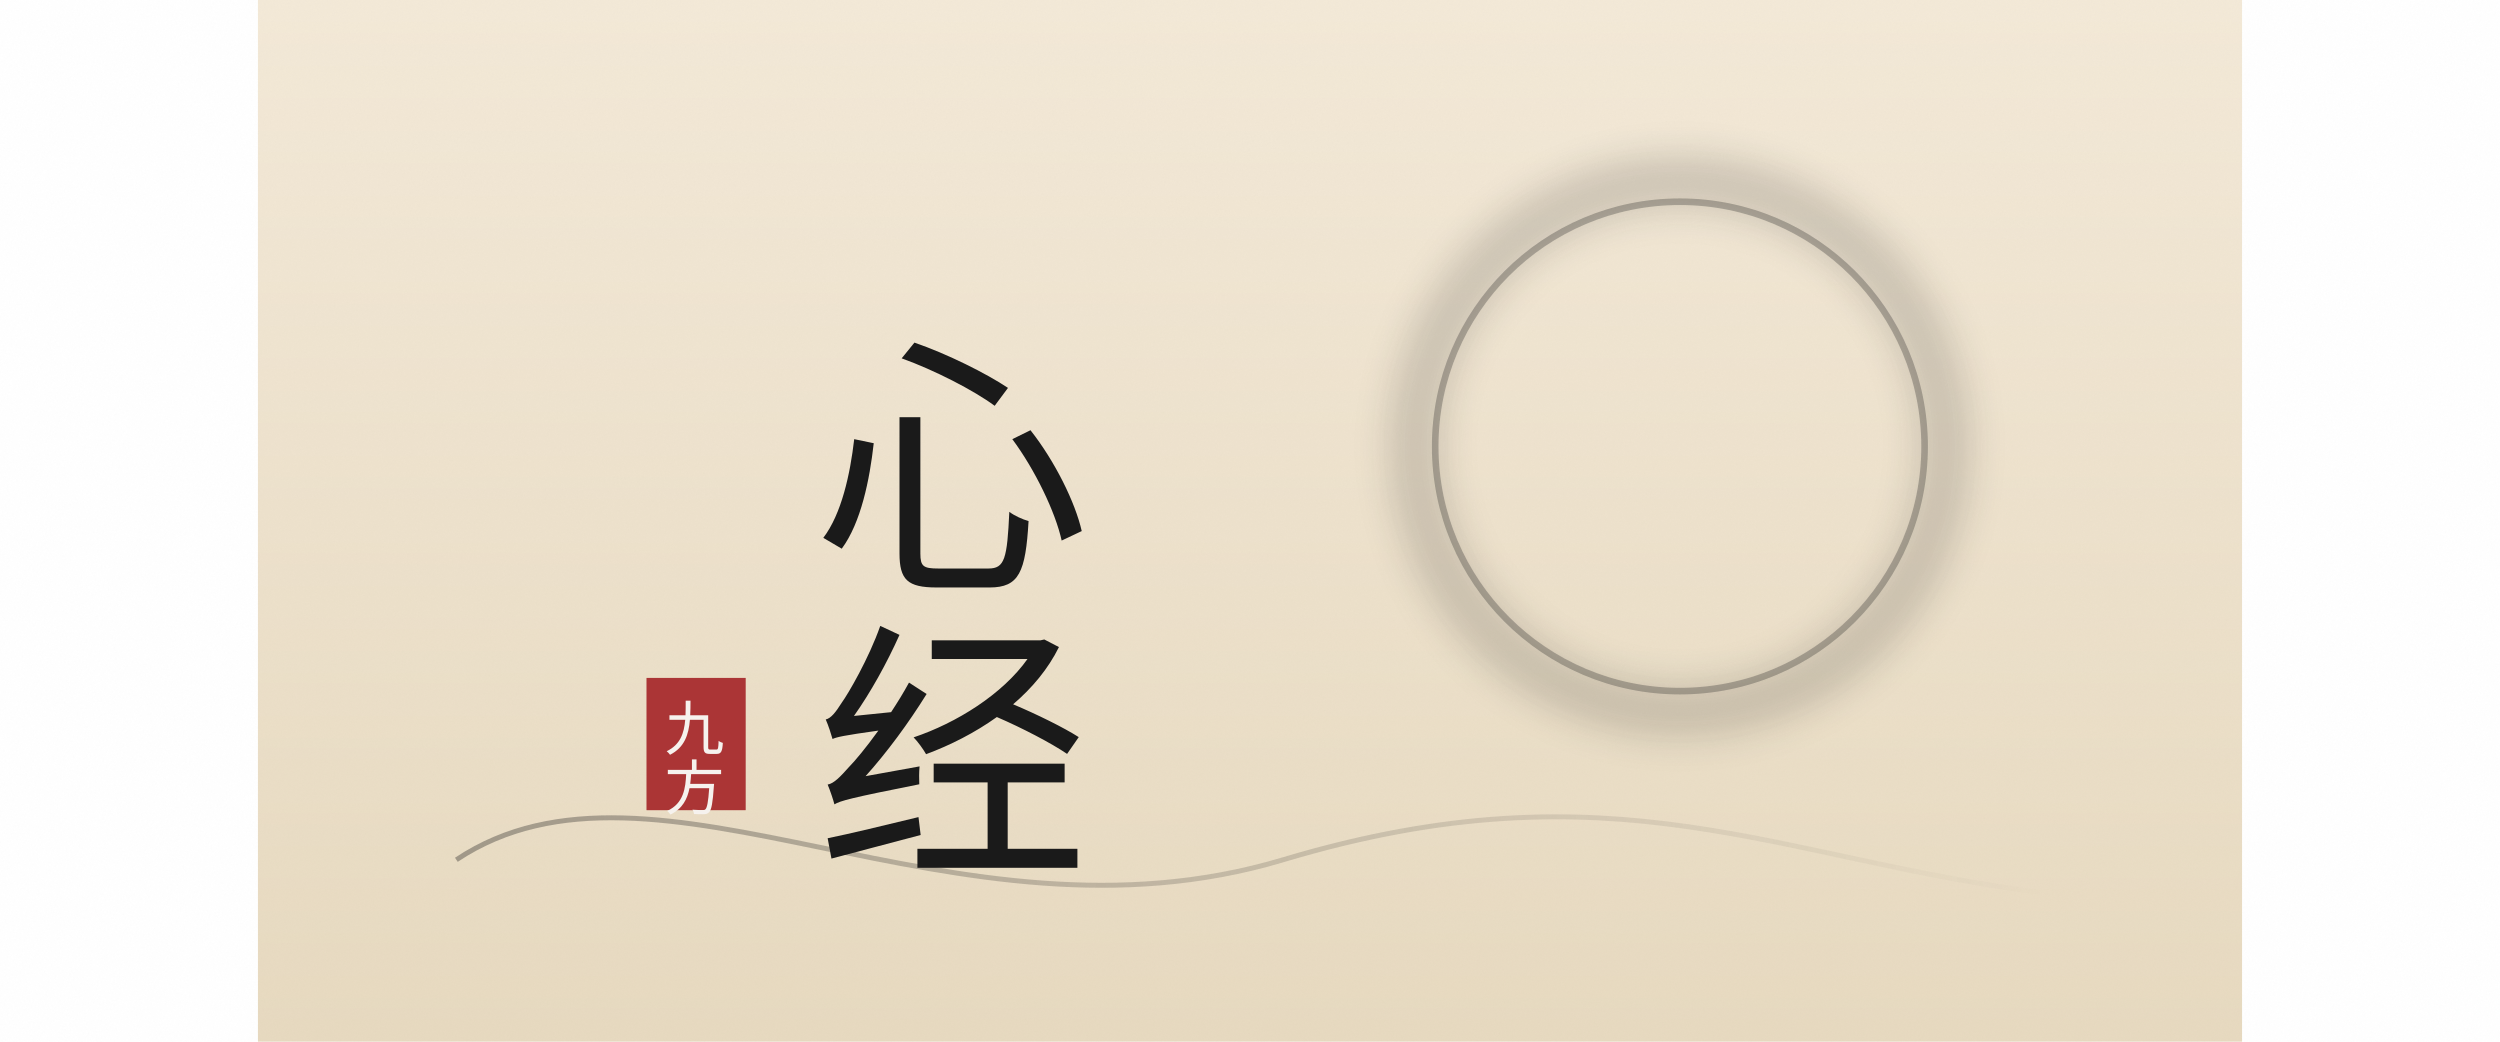
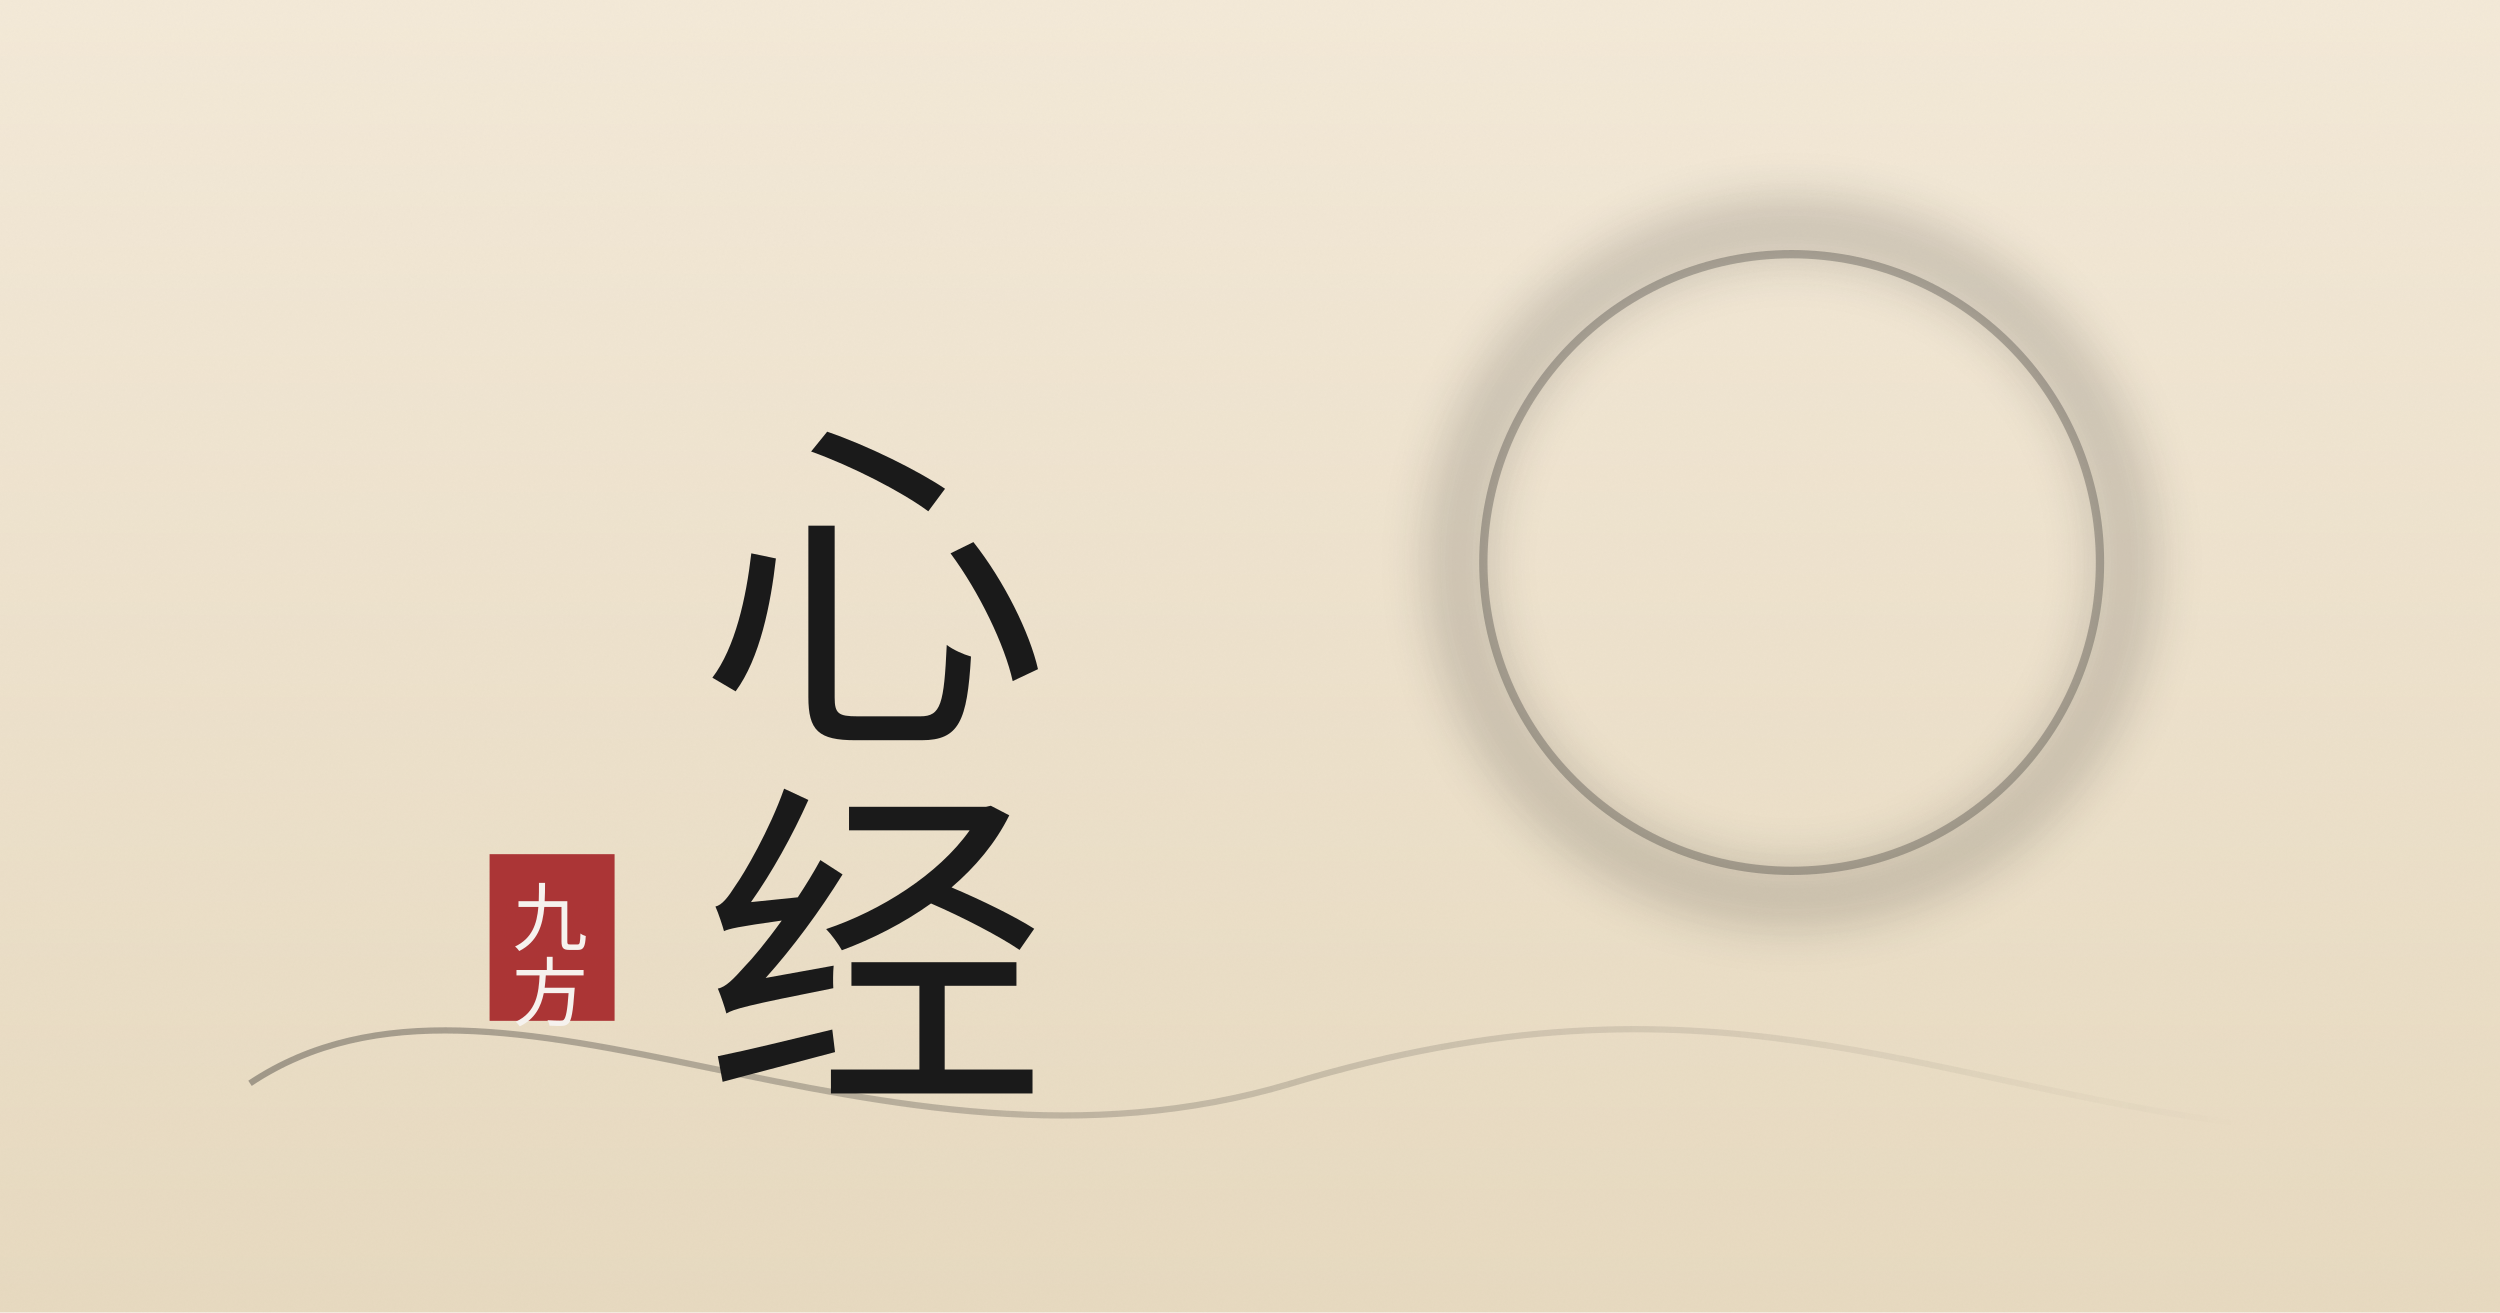
- <svg xmlns="http://www.w3.org/2000/svg" width="1200" height="500" viewBox="0 0 1200 630">
+ <svg xmlns="http://www.w3.org/2000/svg" width="1200" height="630" viewBox="0 0 1200 630">
  <defs>
    <linearGradient id="paper" x1="0" y1="0" x2="0" y2="1">
      <stop offset="0" stop-color="#f3e9d7" />
      <stop offset="1" stop-color="#e7d9bf" />
    </linearGradient>
    <filter id="grain" x="-20%" y="-20%" width="140%" height="140%">
      <feTurbulence type="fractalNoise" baseFrequency="0.9" numOctaves="2" stitchTiles="stitch" />
      <feColorMatrix type="saturate" values="0" />
      <feComponentTransfer>
        <feFuncA type="gamma" amplitude="0.15" exponent="1" offset="0" />
      </feComponentTransfer>
    </filter>
    <filter id="inkBlur" x="-20%" y="-20%" width="140%" height="140%">
      <feGaussianBlur stdDeviation="10" />
    </filter>
    <linearGradient id="inkGrad" x1="0" y1="0" x2="1" y2="0">
      <stop offset="0" stop-color="#1a1a1a" />
      <stop offset="1" stop-color="#1a1a1a" stop-opacity="0" />
    </linearGradient>
  </defs>
  <rect width="1200" height="630" fill="url(#paper)" />
  <rect width="1200" height="630" filter="url(#grain)" opacity="0.18" />
  <circle cx="860" cy="270" r="160" fill="none" stroke="#1a1a1a" stroke-width="34" opacity="0.16" filter="url(#inkBlur)" />
  <circle cx="860" cy="270" r="148" fill="none" stroke="#1a1a1a" stroke-width="4" opacity="0.28" />
  <path d="M120 520 C 240 440, 420 580, 620 520 S 920 520, 1080 540" fill="none" stroke="url(#inkGrad)" stroke-width="3" opacity="0.35" />
  <g font-family="'Noto Serif SC','STSong','SimSun','KaiTi','Microsoft YaHei',serif" fill="#1a1a1a">
    <text x="420" y="200" font-size="164" style="writing-mode:vertical-rl;" letter-spacing="8">心经</text>
  </g>
  <rect x="235" y="410" width="60" height="80" fill="#a0171c" opacity="0.85" />
  <g font-family="'Noto Serif SC','STSong','SimSun','KaiTi','Microsoft YaHei',serif" fill="#f6f2ee">
    <text x="264" y="448" font-size="36" text-anchor="middle" style="writing-mode:vertical-rl;">九方</text>
  </g>
</svg>
